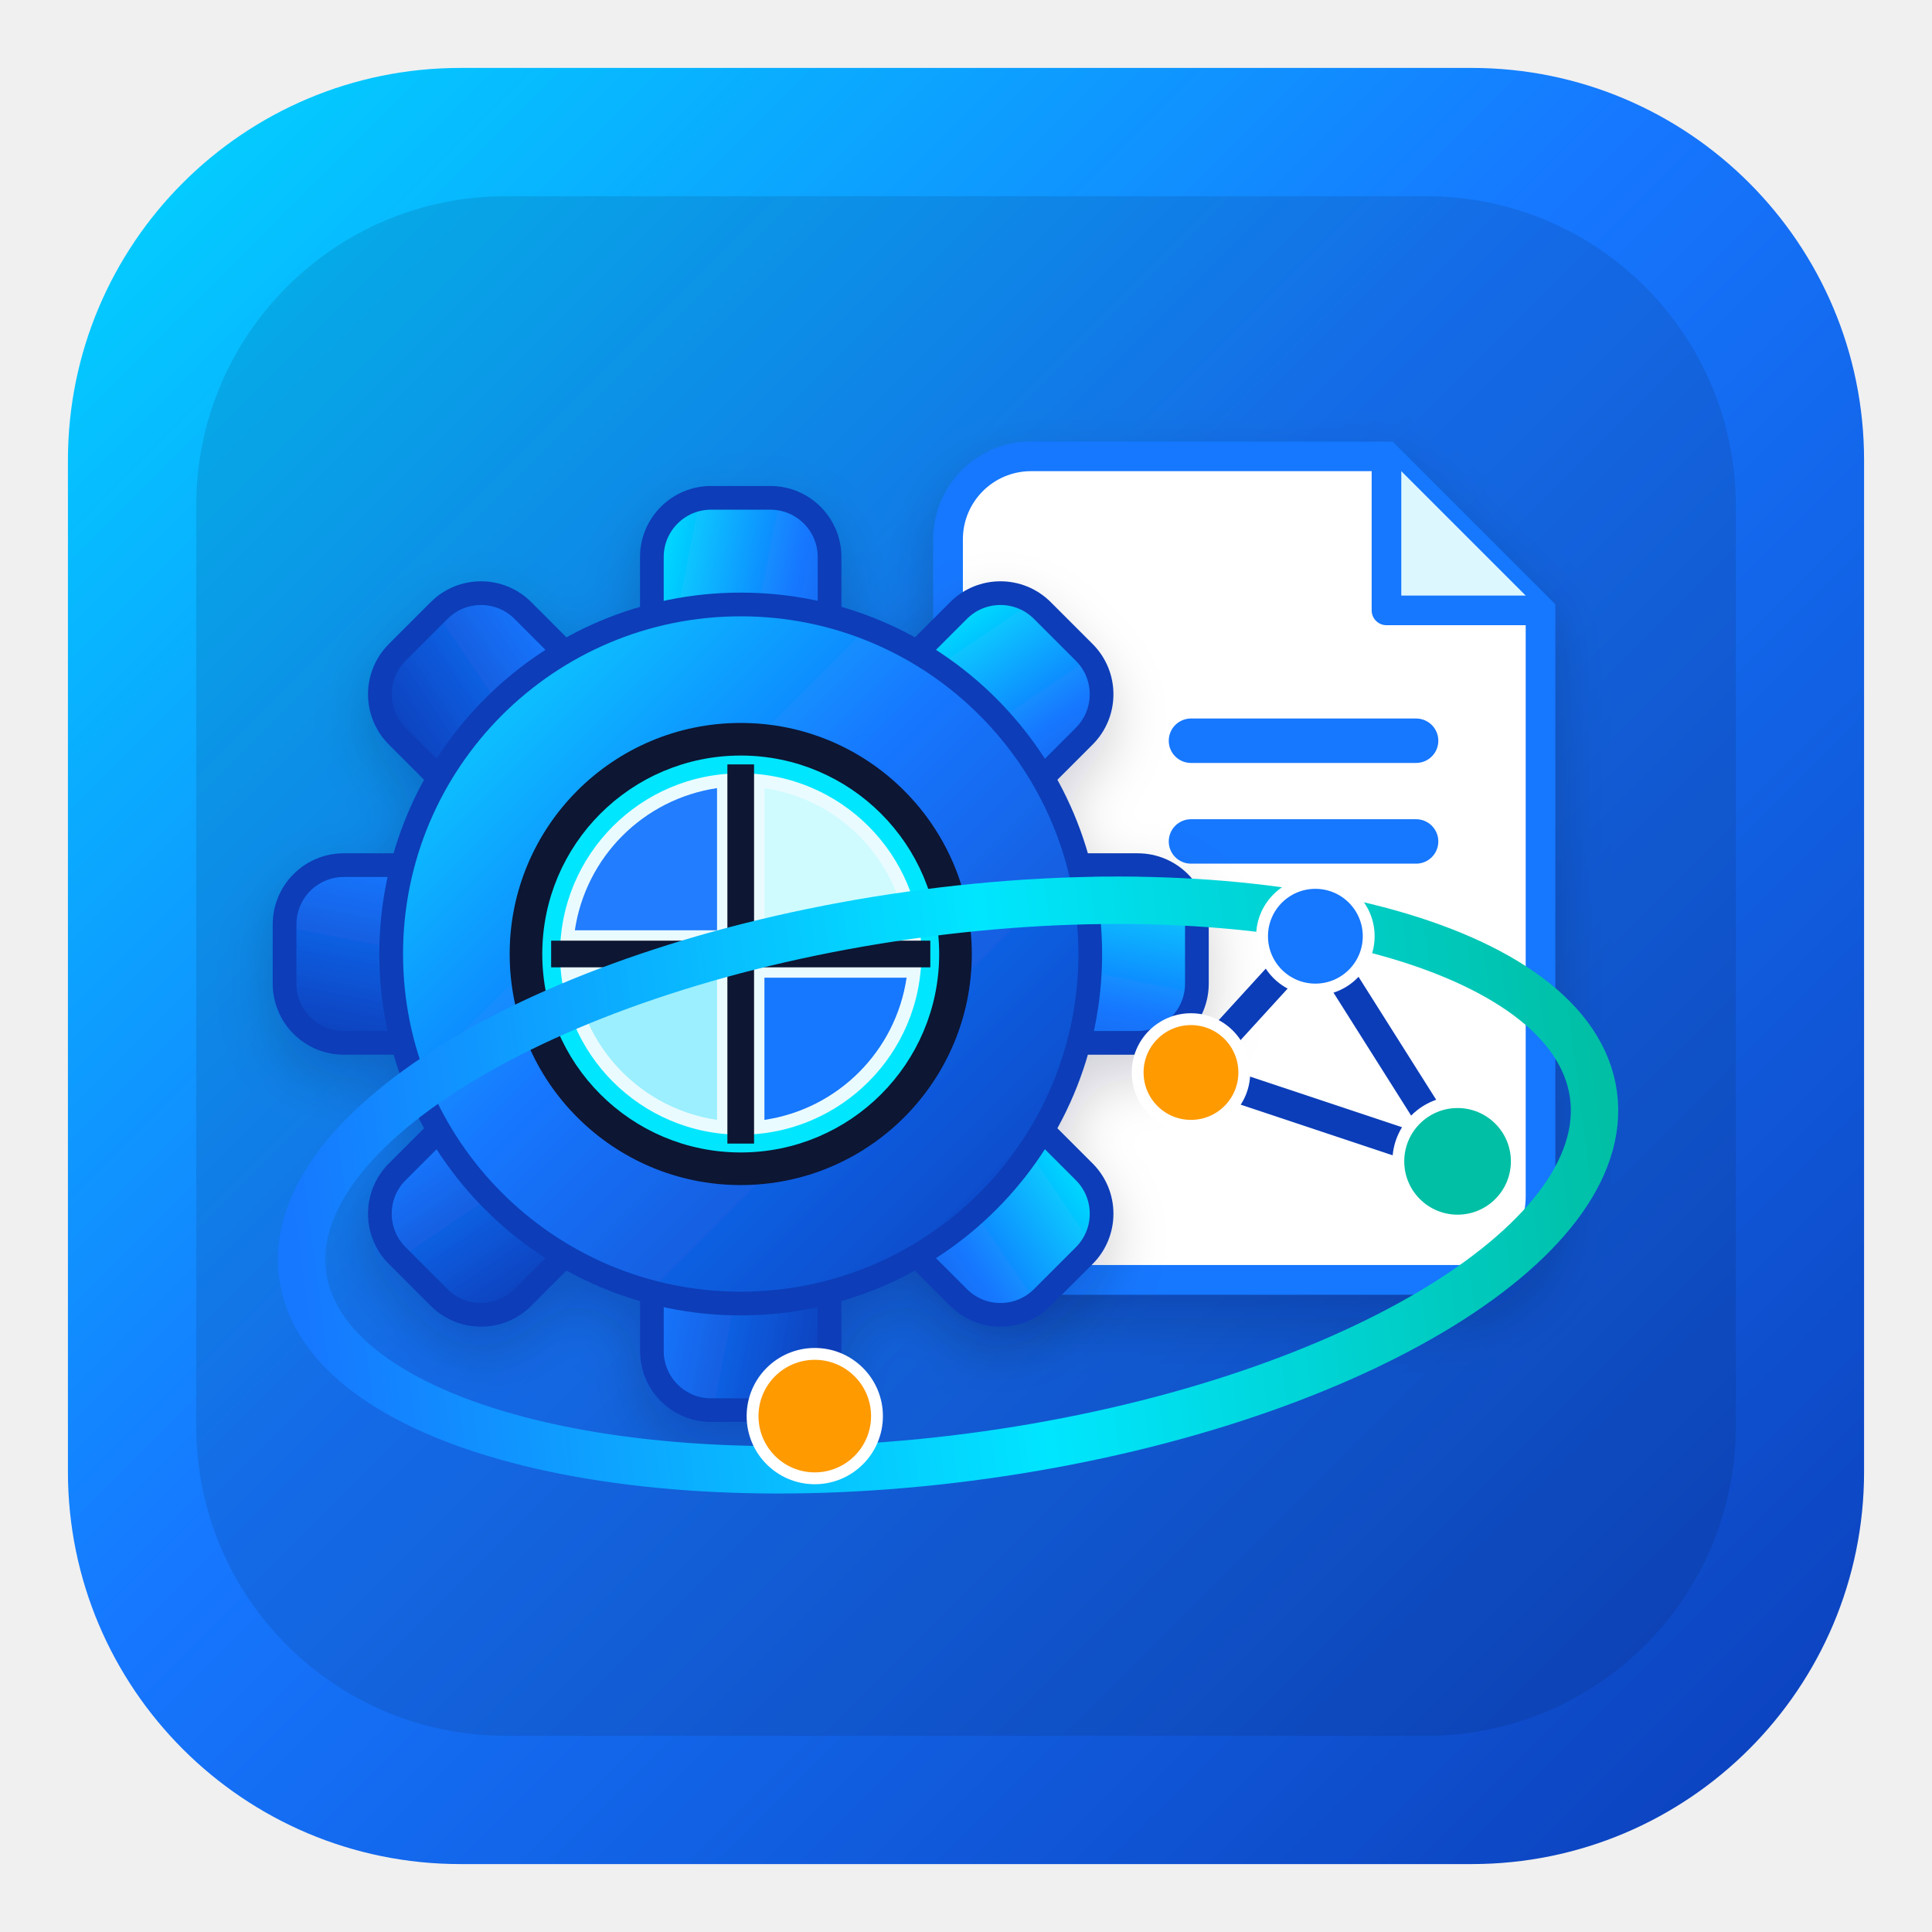
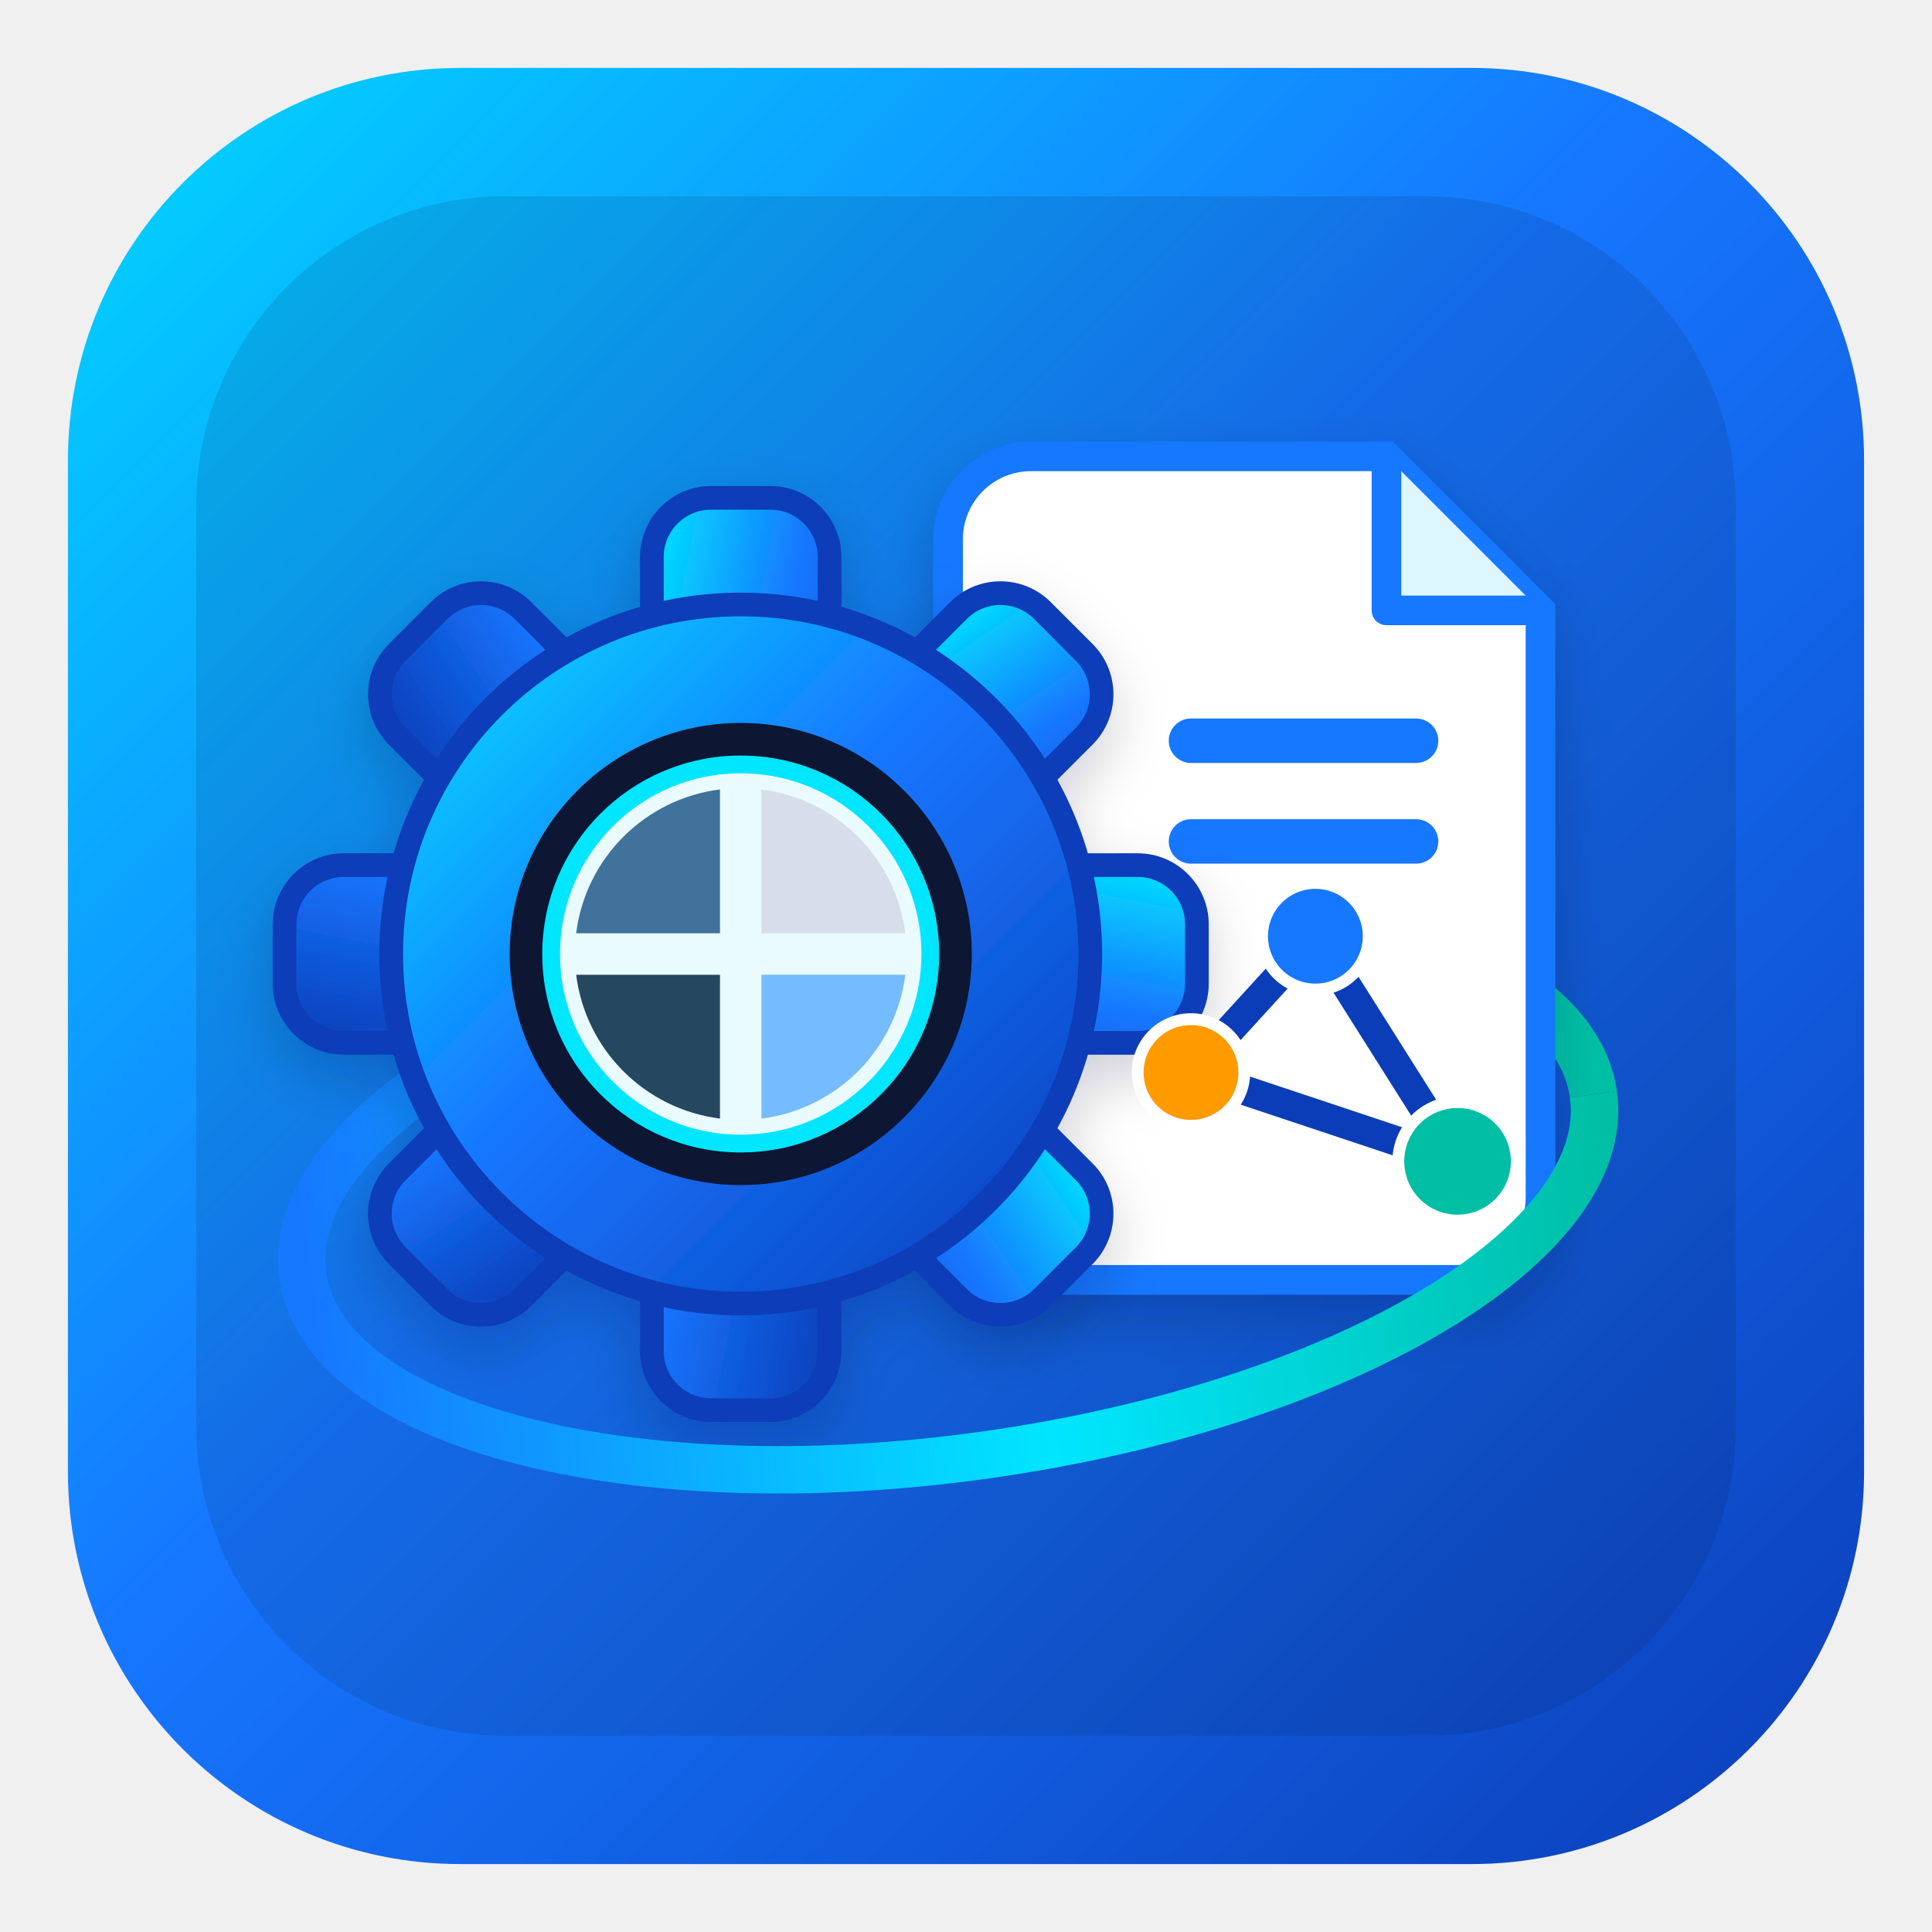
<svg xmlns="http://www.w3.org/2000/svg" viewBox="0 0 512 512" role="img" aria-labelledby="title">
  <defs>
    <linearGradient id="gBlue" x1="0" y1="0" x2="1" y2="1">
      <stop stop-color="#00E6FF" />
      <stop offset=".45" stop-color="#1677FF" />
      <stop offset="1" stop-color="#0B3DB8" />
    </linearGradient>
-     <linearGradient id="gOrbit" x1="0" x2="1">
+     <linearGradient id="gOrbit" gradientUnits="userSpaceOnUse" x1="32" y1="361" x2="468" y2="299">
      <stop stop-color="#1677FF" />
      <stop offset=".55" stop-color="#00E6FF" />
      <stop offset="1" stop-color="#00BFA5" />
    </linearGradient>
    <filter id="shadow" x="-30%" y="-30%" width="160%" height="160%">
      <feDropShadow dx="0" dy="8" stdDeviation="9" flood-color="#0B1230" flood-opacity=".18" />
    </filter>
    <linearGradient id="bg" x1="0" y1="0" x2="1" y2="1">
      <stop stop-color="#00D9FF" />
      <stop offset=".45" stop-color="#1677FF" />
      <stop offset="1" stop-color="#0B3DB8" />
    </linearGradient>
  </defs>
  <rect x="18" y="18" width="476" height="476" rx="104" fill="url(#bg)" />
  <rect x="52" y="52" width="408" height="408" rx="82" fill="#0B1230" opacity=".12" />
  <g transform="translate(55 55) scale(.785)">
+     <g fill="none" stroke="url(#gOrbit)" stroke-width="16">
+       <path d="M32.14 360.62A220 92-8 0 1 237.2 238.9A220 92-8 0 1 467.86 299.38" />
+     </g>
    <g filter="url(#shadow)">
      <path d="M306 84h92l52 52v198a28 28 0 0 1-28 28H278a28 28 0 0 1-28-28V112a28 28 0 0 1 28-28z" fill="#fff" stroke="#1677FF" stroke-width="10" />
      <path d="M398 84v52h52" fill="#DDF7FF" stroke="#1677FF" stroke-width="10" stroke-linejoin="round" />
      <path d="M332 180h76M332 214h76" stroke="#1677FF" stroke-width="15" stroke-linecap="round" />
    </g>
    <g transform="translate(180 252)" filter="url(#shadow)">
      <g fill="url(#gBlue)" stroke="#0B3DB8" stroke-width="8">
        <rect x="-30" y="-154" width="60" height="308" rx="20" />
        <rect x="-30" y="-154" width="60" height="308" rx="20" transform="rotate(45)" />
        <rect x="-30" y="-154" width="60" height="308" rx="20" transform="rotate(90)" />
        <rect x="-30" y="-154" width="60" height="308" rx="20" transform="rotate(135)" />
        <circle r="118" />
      </g>
      <circle r="78" fill="#0B1230" />
      <circle r="64" fill="#EAFBFF" stroke="#00E6FF" stroke-width="6" />
-       <path d="M0-64V64M-64 0H64" stroke="#0B1230" stroke-width="9" />
-       <path d="M-56-8a57 57 0 0 1 48-48v48z" fill="#1677FF" opacity=".95" />
-       <path d="M8-56a57 57 0 0 1 48 48H8z" fill="#CFFBFF" />
-       <path d="M-56 8h48v48A57 57 0 0 1-56 8z" fill="#9BEFFF" />
-       <path d="M8 8h48A57 57 0 0 1 8 56z" fill="#1677FF" />
+       <path d="M-7-7L-7-55.56A56 56 0 0 0-55.56-7Z" fill="#41729B" />
+       <path d="M7-7L55.56-7A56 56 0 0 0 7-55.56Z" fill="#D7DDEB" />
+       <path d="M7 7L7 55.56A56 56 0 0 0 55.56 7Z" fill="#74BBFF" />
+       <path d="M-7 7L-55.56 7A56 56 0 0 0-7 55.56Z" fill="#284760" />
    </g>
-     <ellipse cx="250" cy="330" rx="220" ry="92" fill="none" stroke="url(#gOrbit)" stroke-width="16" transform="rotate(-8 250 330)" />
+     <path d="M467.86 299.38A220 92-8 0 1 262.8 421.1A220 92-8 0 1 32.14 360.62" fill="none" stroke="url(#gOrbit)" stroke-width="16" />
    <g stroke="#0B3DB8" stroke-width="10" stroke-linecap="round">
      <path d="M332 292l42-46 48 76-90-30" fill="none" />
    </g>
    <circle cx="332" cy="292" r="18" fill="#FF9A00" stroke="#fff" stroke-width="4" />
    <circle cx="374" cy="246" r="18" fill="#1677FF" stroke="#fff" stroke-width="4" />
    <circle cx="422" cy="322" r="20" fill="#00BFA5" stroke="#fff" stroke-width="4" />
-     <circle cx="205" cy="408" r="21" fill="#FF9A00" stroke="#fff" stroke-width="4" />
  </g>
</svg>
